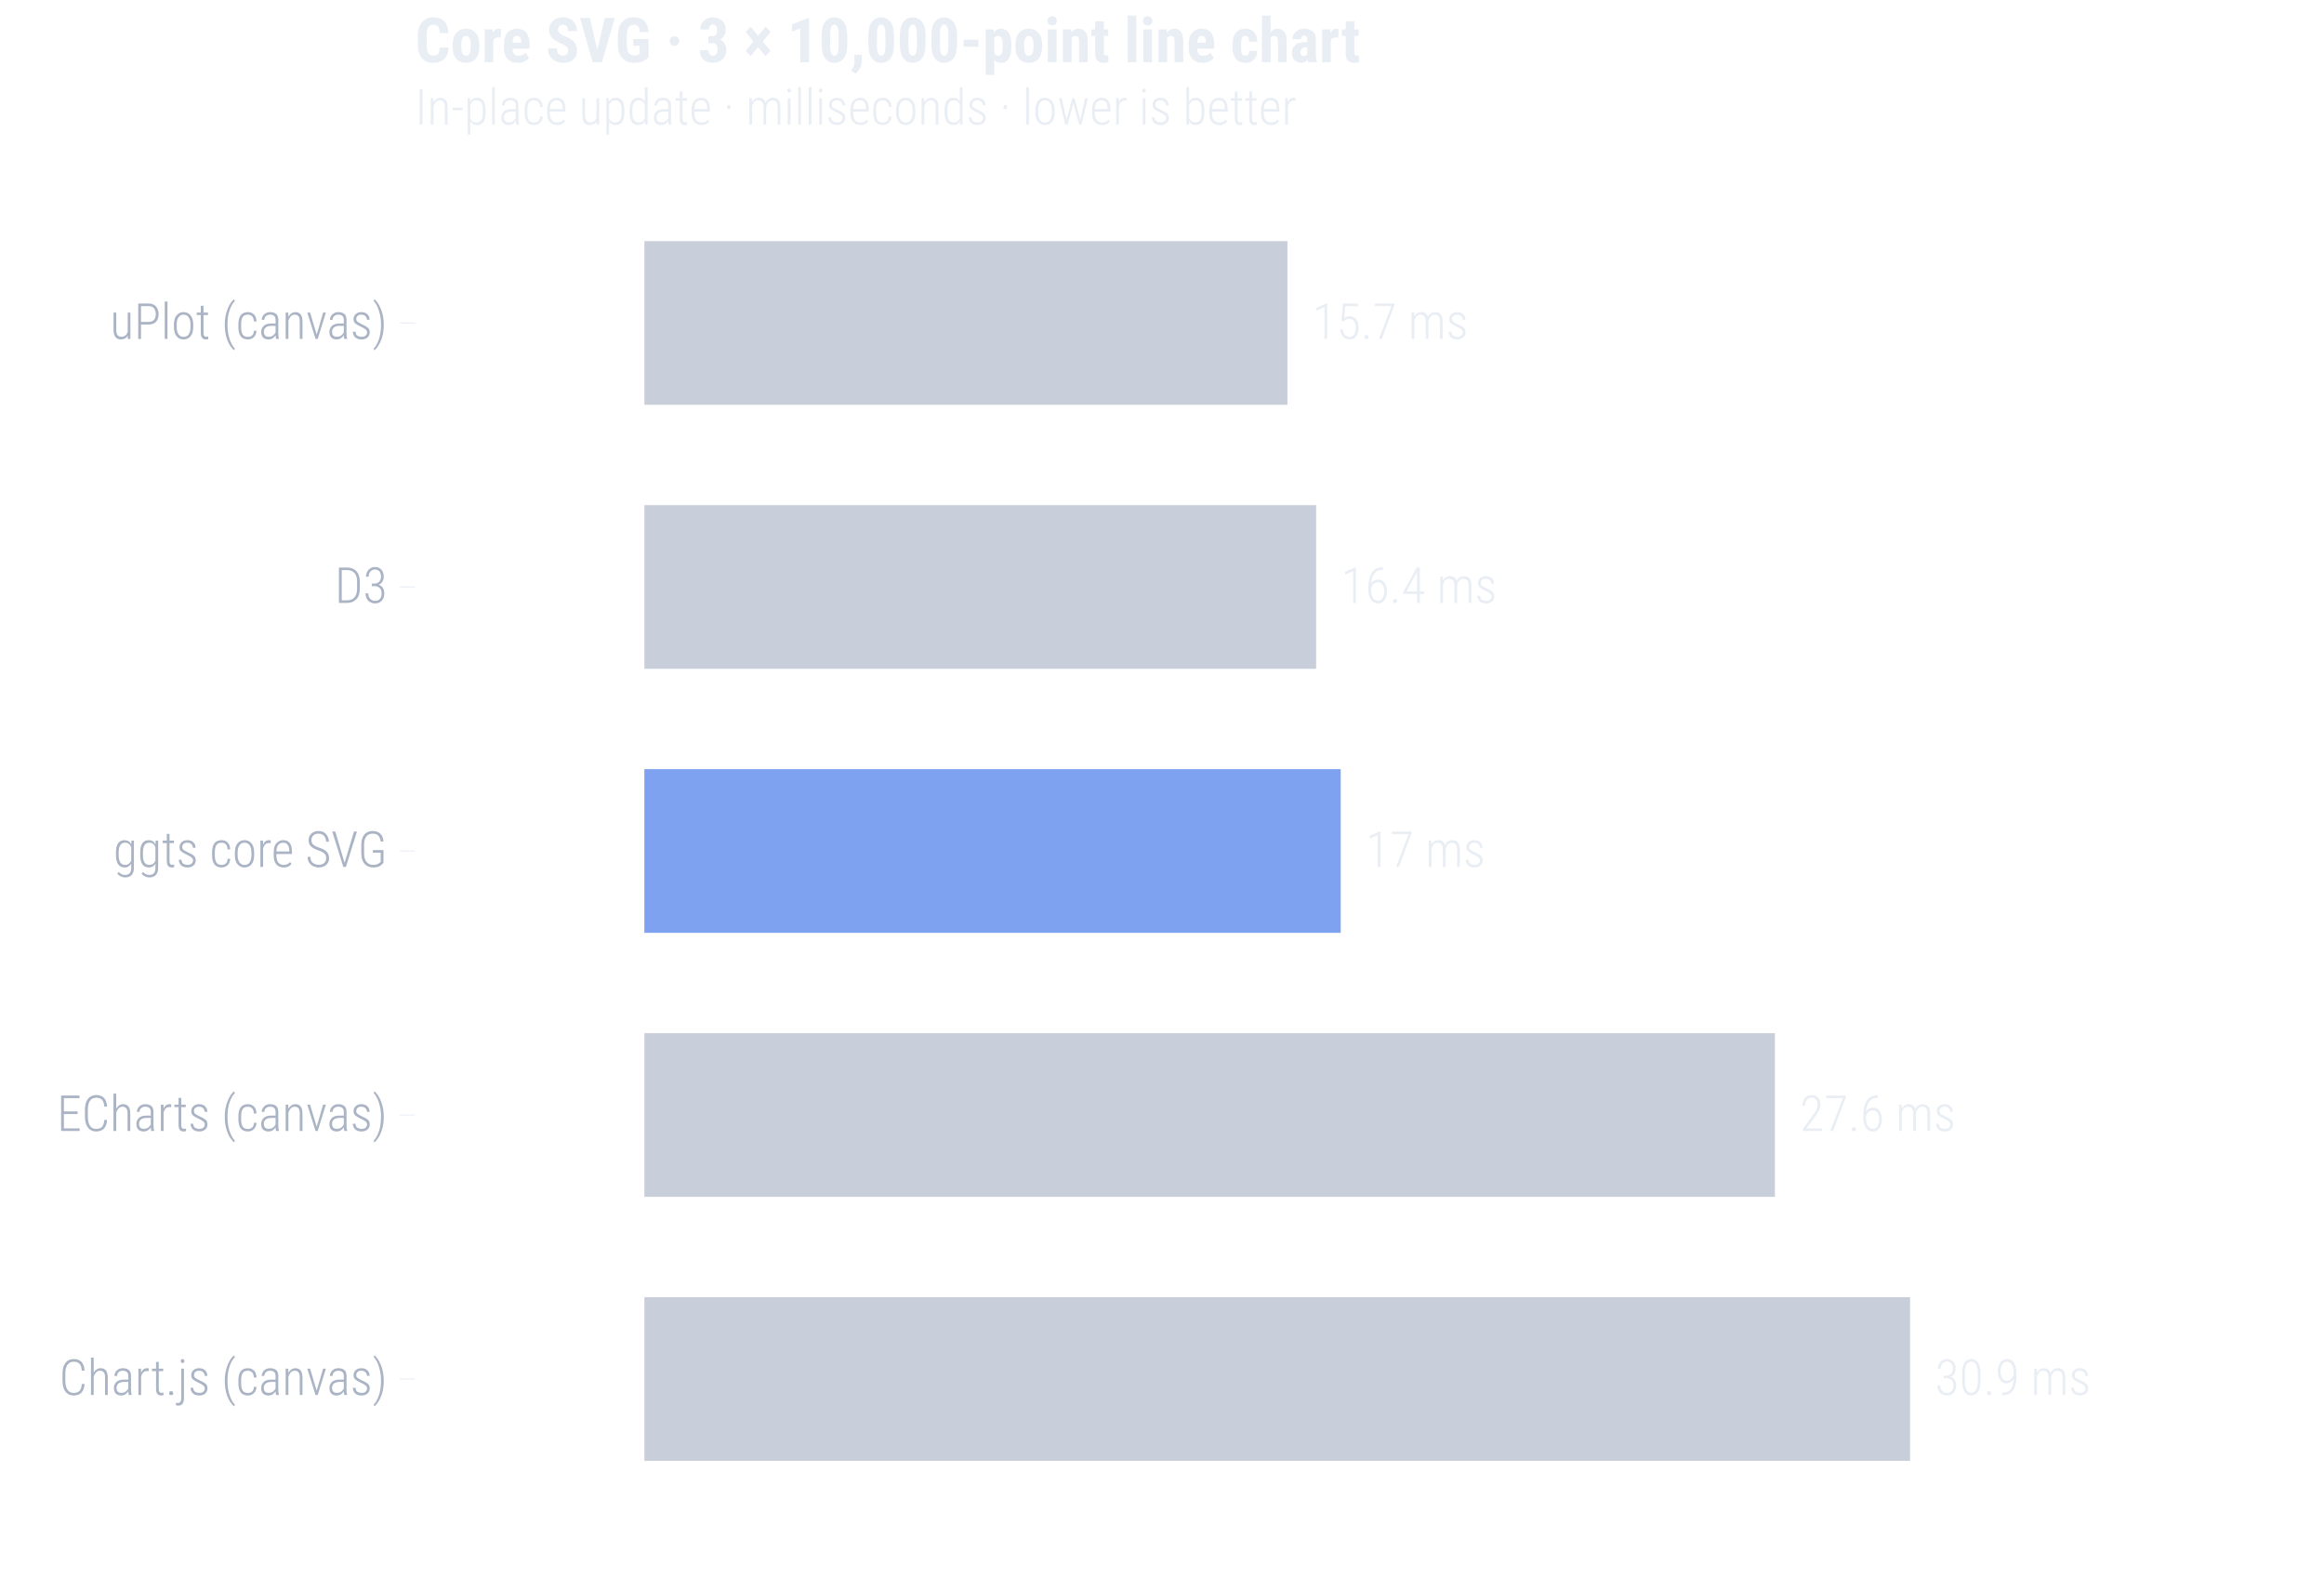
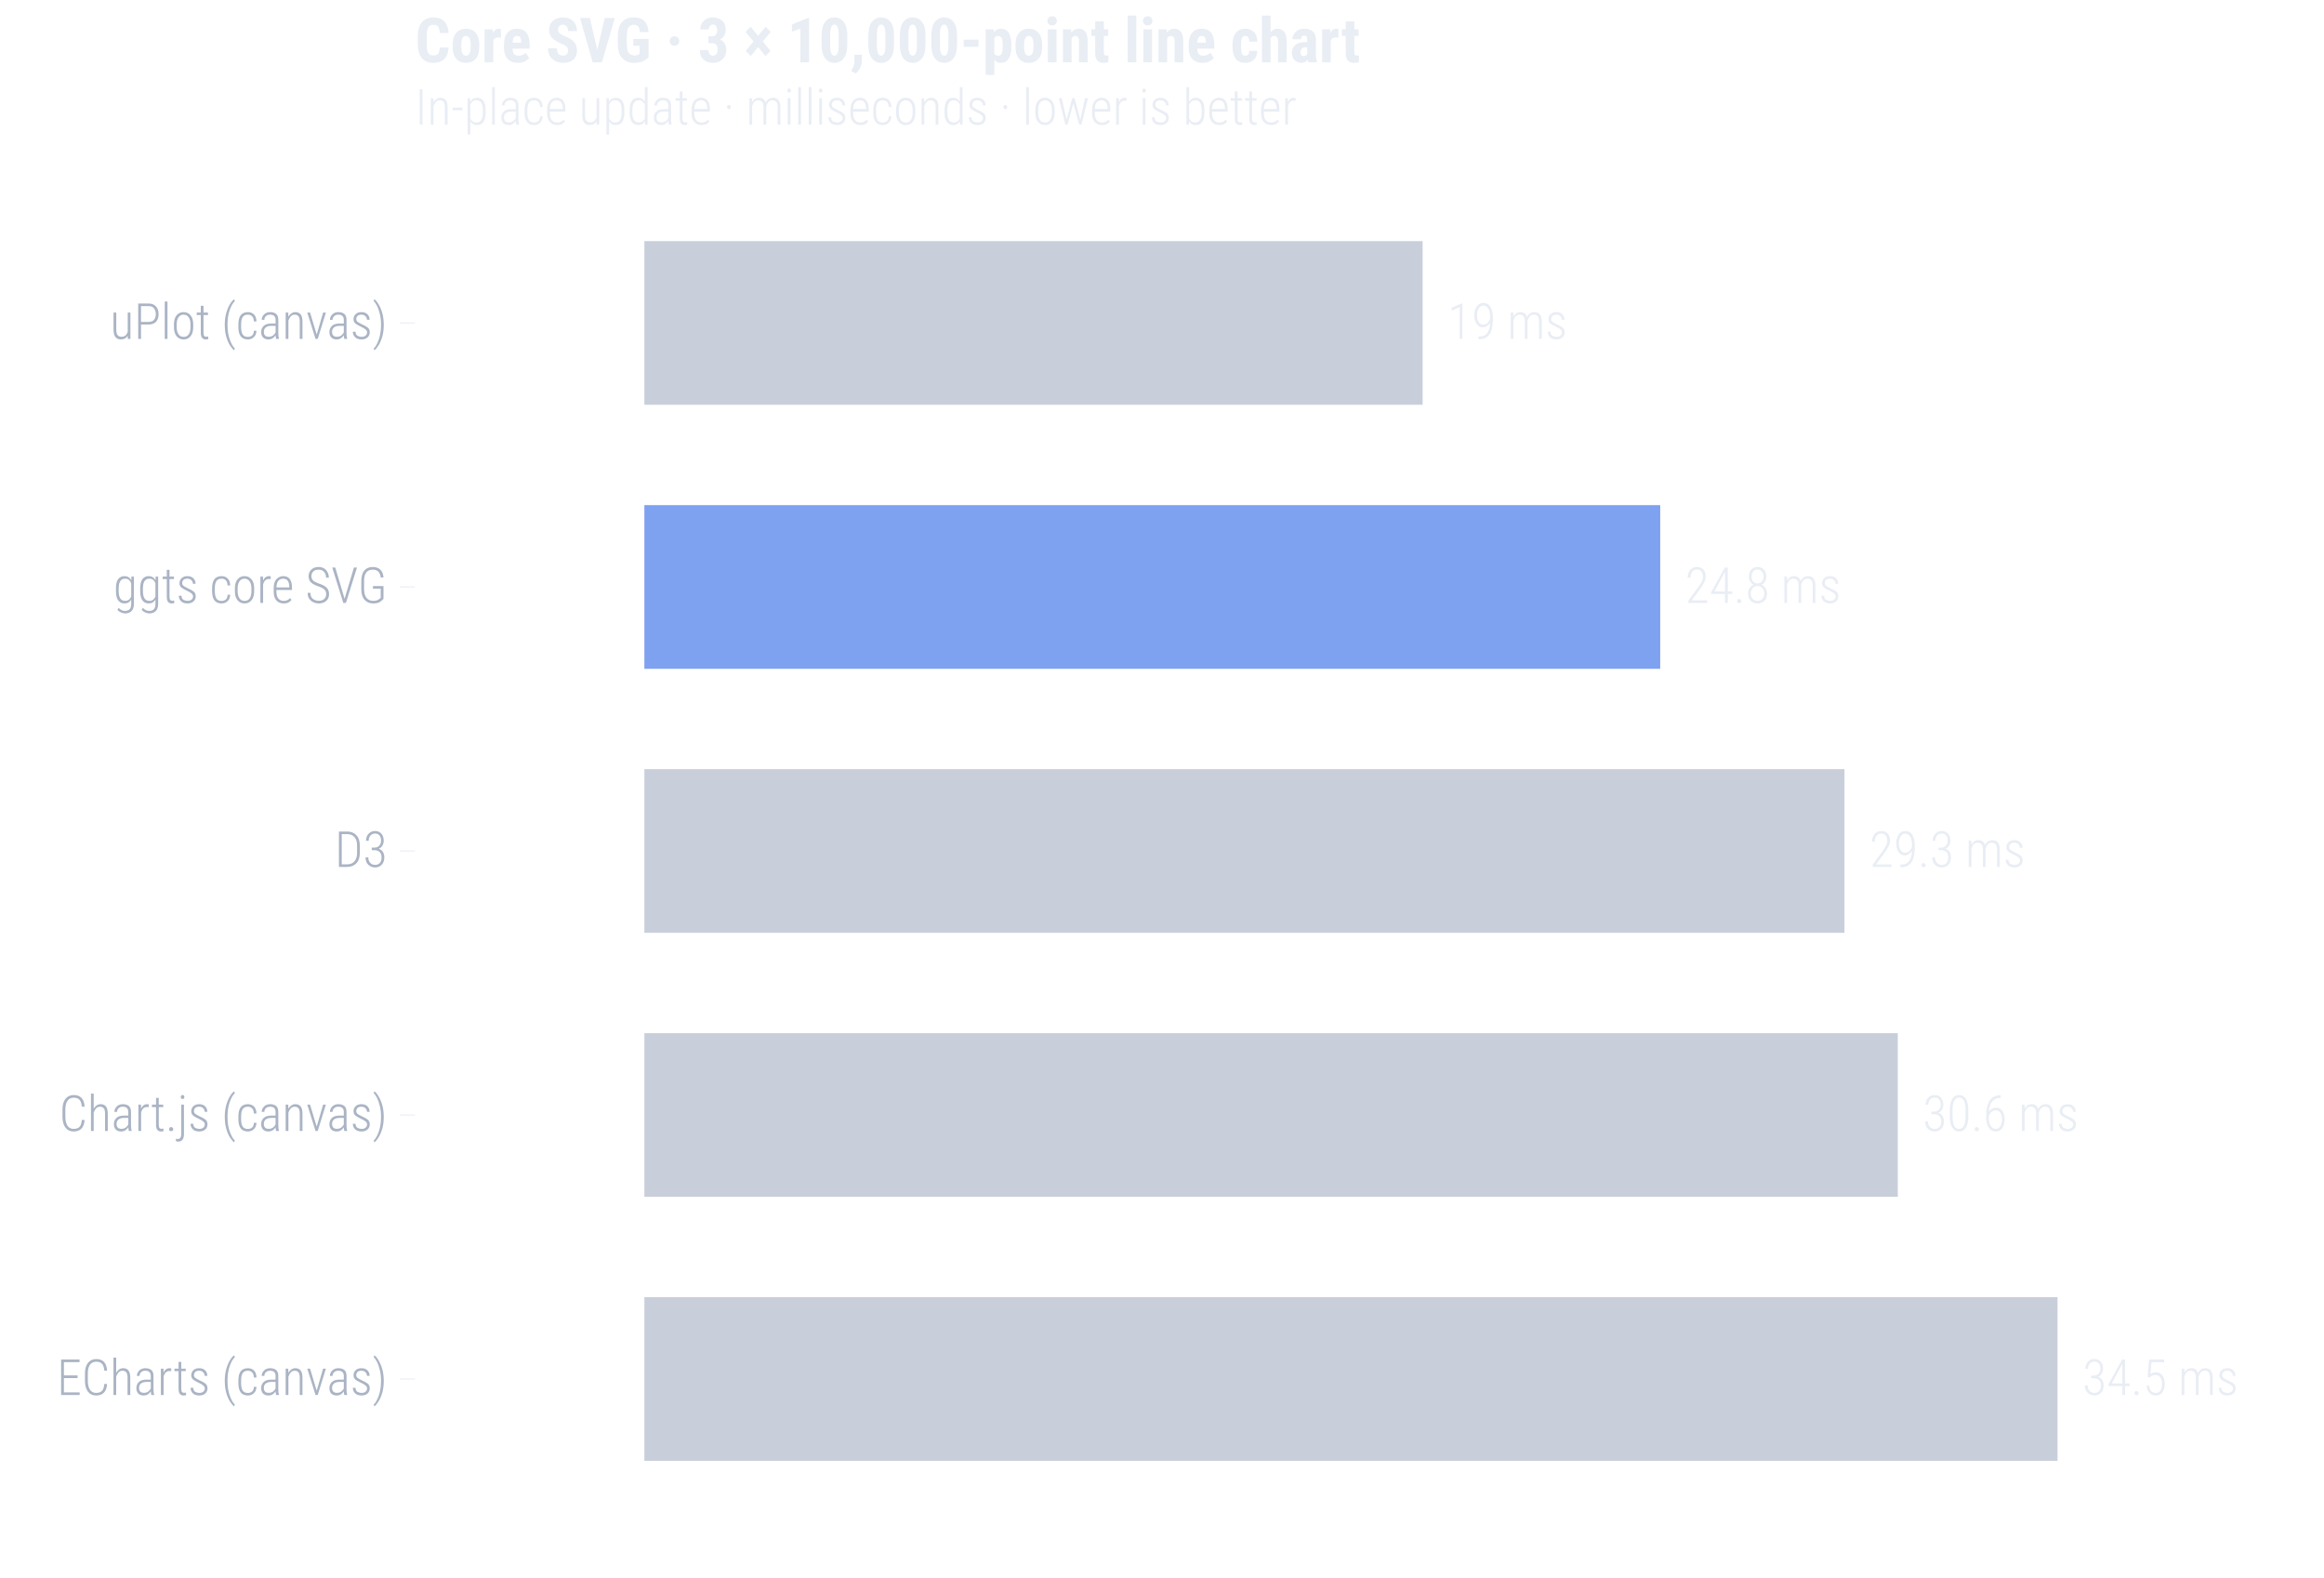
- <svg xmlns="http://www.w3.org/2000/svg" width="560" height="380" viewBox="0 0 560 380" role="img" aria-label="Core SVG · 3 × 10,000-point line chart. In-place update · milliseconds · lower is better. uPlot (canvas): 15.7 ms; D3: 16.4 ms; ggts core SVG: 17 ms; ECharts (canvas): 27.6 ms; Chart.js (canvas): 30.9 ms." class="gg-plot" font-family="&quot;Roboto Condensed&quot;, &quot;Arial Narrow&quot;, Arial, sans-serif" font-size="11" font-weight="300" text-rendering="optimizeLegibility" shape-rendering="geometricPrecision">
+ <svg xmlns="http://www.w3.org/2000/svg" width="560" height="380" viewBox="0 0 560 380" role="img" aria-label="Core SVG · 3 × 10,000-point line chart. In-place update · milliseconds · lower is better. uPlot (canvas): 19 ms; ggts core SVG: 24.8 ms; D3: 29.3 ms; Chart.js (canvas): 30.6 ms; ECharts (canvas): 34.5 ms." class="gg-plot" font-family="&quot;Roboto Condensed&quot;, &quot;Arial Narrow&quot;, Arial, sans-serif" font-size="11" font-weight="300" text-rendering="optimizeLegibility" shape-rendering="geometricPrecision">
  <rect class="gg-paper" width="560" height="380" fill="var(--gg-paper, transparent)" />
  <text class="gg-title" x="100" y="15" font-size="15" font-weight="700" fill="var(--gg-ink, #e9edf4)">Core SVG · 3 × 10,000-point line chart</text>
  <text class="gg-subtitle" x="100" y="30" font-size="12" font-weight="300" fill="var(--gg-ink, #e9edf4)">In-place update · milliseconds · lower is better</text>
  <defs>
    <clipPath id="gg-clip-0">
      <rect width="456" height="318" />
    </clipPath>
  </defs>
  <g class="gg-panel" data-panel="0" transform="translate(100,46)">
    <rect class="gg-panel-background" width="456" height="318" fill="var(--gg-panel, transparent)" />
    <g class="gg-grid" stroke="var(--gg-grid, transparent)" stroke-width="0.25" vector-effect="non-scaling-stroke">
      <line x1="55.27" y1="0" x2="55.27" y2="318" />
      <line x1="153.97" y1="0" x2="153.97" y2="318" />
      <line x1="252.68" y1="0" x2="252.68" y2="318" />
      <line x1="351.38" y1="0" x2="351.38" y2="318" />
      <line x1="450.08" y1="0" x2="450.08" y2="318" />
      <line x1="0" y1="31.8" x2="456" y2="31.8" />
      <line x1="0" y1="95.4" x2="456" y2="95.4" />
      <line x1="0" y1="159" x2="456" y2="159" />
      <line x1="0" y1="222.6" x2="456" y2="222.6" />
      <line x1="0" y1="286.2" x2="456" y2="286.2" />
    </g>
    <g class="gg-marks" clip-path="url(#gg-clip-0)">
      <g class="gg-batch gg-rects" data-layer="0">
-         <rect x="55.27" y="12.08" width="154.96" height="39.43" fill="#c9cfda" />
-         <rect x="55.27" y="75.68" width="161.87" height="39.43" fill="#c9cfda" />
-         <rect x="55.27" y="139.28" width="167.79" height="39.43" fill="#7ea1f0" />
-         <rect x="55.27" y="202.88" width="272.42" height="39.43" fill="#c9cfda" />
-         <rect x="55.27" y="266.48" width="304.99" height="39.43" fill="#c9cfda" />
+         <rect x="55.27" y="12.08" width="187.53" height="39.43" fill="#c9cfda" />
+         <rect x="55.27" y="75.68" width="244.78" height="39.43" fill="#7ea1f0" />
+         <rect x="55.27" y="139.28" width="289.19" height="39.43" fill="#c9cfda" />
+         <rect x="55.27" y="202.88" width="302.03" height="39.43" fill="#c9cfda" />
+         <rect x="55.27" y="266.48" width="340.52" height="39.43" fill="#c9cfda" />
      </g>
      <g class="gg-batch gg-glyphs" data-layer="1" font-size="12" text-anchor="start">
-         <text x="216.23" y="31.8" dy="0.32em" fill="var(--gg-ink, #e9edf4)">15.7 ms</text>
-         <text x="223.14" y="95.4" dy="0.32em" fill="var(--gg-ink, #e9edf4)">16.4 ms</text>
-         <text x="229.06" y="159" dy="0.32em" fill="var(--gg-ink, #e9edf4)">17 ms</text>
-         <text x="333.69" y="222.6" dy="0.32em" fill="var(--gg-ink, #e9edf4)">27.6 ms</text>
-         <text x="366.26" y="286.2" dy="0.32em" fill="var(--gg-ink, #e9edf4)">30.9 ms</text>
+         <text x="248.81" y="31.8" dy="0.32em" fill="var(--gg-ink, #e9edf4)">19 ms</text>
+         <text x="306.05" y="95.4" dy="0.32em" fill="var(--gg-ink, #e9edf4)">24.8 ms</text>
+         <text x="350.47" y="159" dy="0.32em" fill="var(--gg-ink, #e9edf4)">29.3 ms</text>
+         <text x="363.3" y="222.6" dy="0.32em" fill="var(--gg-ink, #e9edf4)">30.6 ms</text>
+         <text x="401.79" y="286.2" dy="0.32em" fill="var(--gg-ink, #e9edf4)">34.5 ms</text>
      </g>
    </g>
    <rect class="gg-panel-border" width="456" height="318" fill="none" stroke="var(--gg-panelBorder, transparent)" stroke-width="0.5" vector-effect="non-scaling-stroke" />
  </g>
  <g class="gg-axis gg-axis-y" transform="translate(100,46)">
    <g class="gg-tick" transform="translate(0,31.8)">
      <line x2="-3.67" stroke="var(--gg-tickColor, #e9edf4)" stroke-width="0.25" vector-effect="non-scaling-stroke" />
      <text x="-6.67" dy="0.32em" text-anchor="end" fill="var(--gg-axisText, #aab4c4)" font-size="12" font-weight="300">uPlot (canvas)</text>
    </g>
    <g class="gg-tick" transform="translate(0,95.4)">
      <line x2="-3.67" stroke="var(--gg-tickColor, #e9edf4)" stroke-width="0.25" vector-effect="non-scaling-stroke" />
-       <text x="-6.67" dy="0.32em" text-anchor="end" fill="var(--gg-axisText, #aab4c4)" font-size="12" font-weight="300">D3</text>
+       <text x="-6.67" dy="0.32em" text-anchor="end" fill="var(--gg-axisText, #aab4c4)" font-size="12" font-weight="300">ggts core SVG</text>
    </g>
    <g class="gg-tick" transform="translate(0,159)">
      <line x2="-3.67" stroke="var(--gg-tickColor, #e9edf4)" stroke-width="0.25" vector-effect="non-scaling-stroke" />
-       <text x="-6.67" dy="0.32em" text-anchor="end" fill="var(--gg-axisText, #aab4c4)" font-size="12" font-weight="300">ggts core SVG</text>
+       <text x="-6.67" dy="0.32em" text-anchor="end" fill="var(--gg-axisText, #aab4c4)" font-size="12" font-weight="300">D3</text>
    </g>
    <g class="gg-tick" transform="translate(0,222.6)">
      <line x2="-3.67" stroke="var(--gg-tickColor, #e9edf4)" stroke-width="0.25" vector-effect="non-scaling-stroke" />
-       <text x="-6.67" dy="0.32em" text-anchor="end" fill="var(--gg-axisText, #aab4c4)" font-size="12" font-weight="300">ECharts (canvas)</text>
+       <text x="-6.67" dy="0.32em" text-anchor="end" fill="var(--gg-axisText, #aab4c4)" font-size="12" font-weight="300">Chart.js (canvas)</text>
    </g>
    <g class="gg-tick" transform="translate(0,286.2)">
      <line x2="-3.67" stroke="var(--gg-tickColor, #e9edf4)" stroke-width="0.25" vector-effect="non-scaling-stroke" />
-       <text x="-6.67" dy="0.32em" text-anchor="end" fill="var(--gg-axisText, #aab4c4)" font-size="12" font-weight="300">Chart.js (canvas)</text>
+       <text x="-6.67" dy="0.32em" text-anchor="end" fill="var(--gg-axisText, #aab4c4)" font-size="12" font-weight="300">ECharts (canvas)</text>
    </g>
  </g>
</svg>
